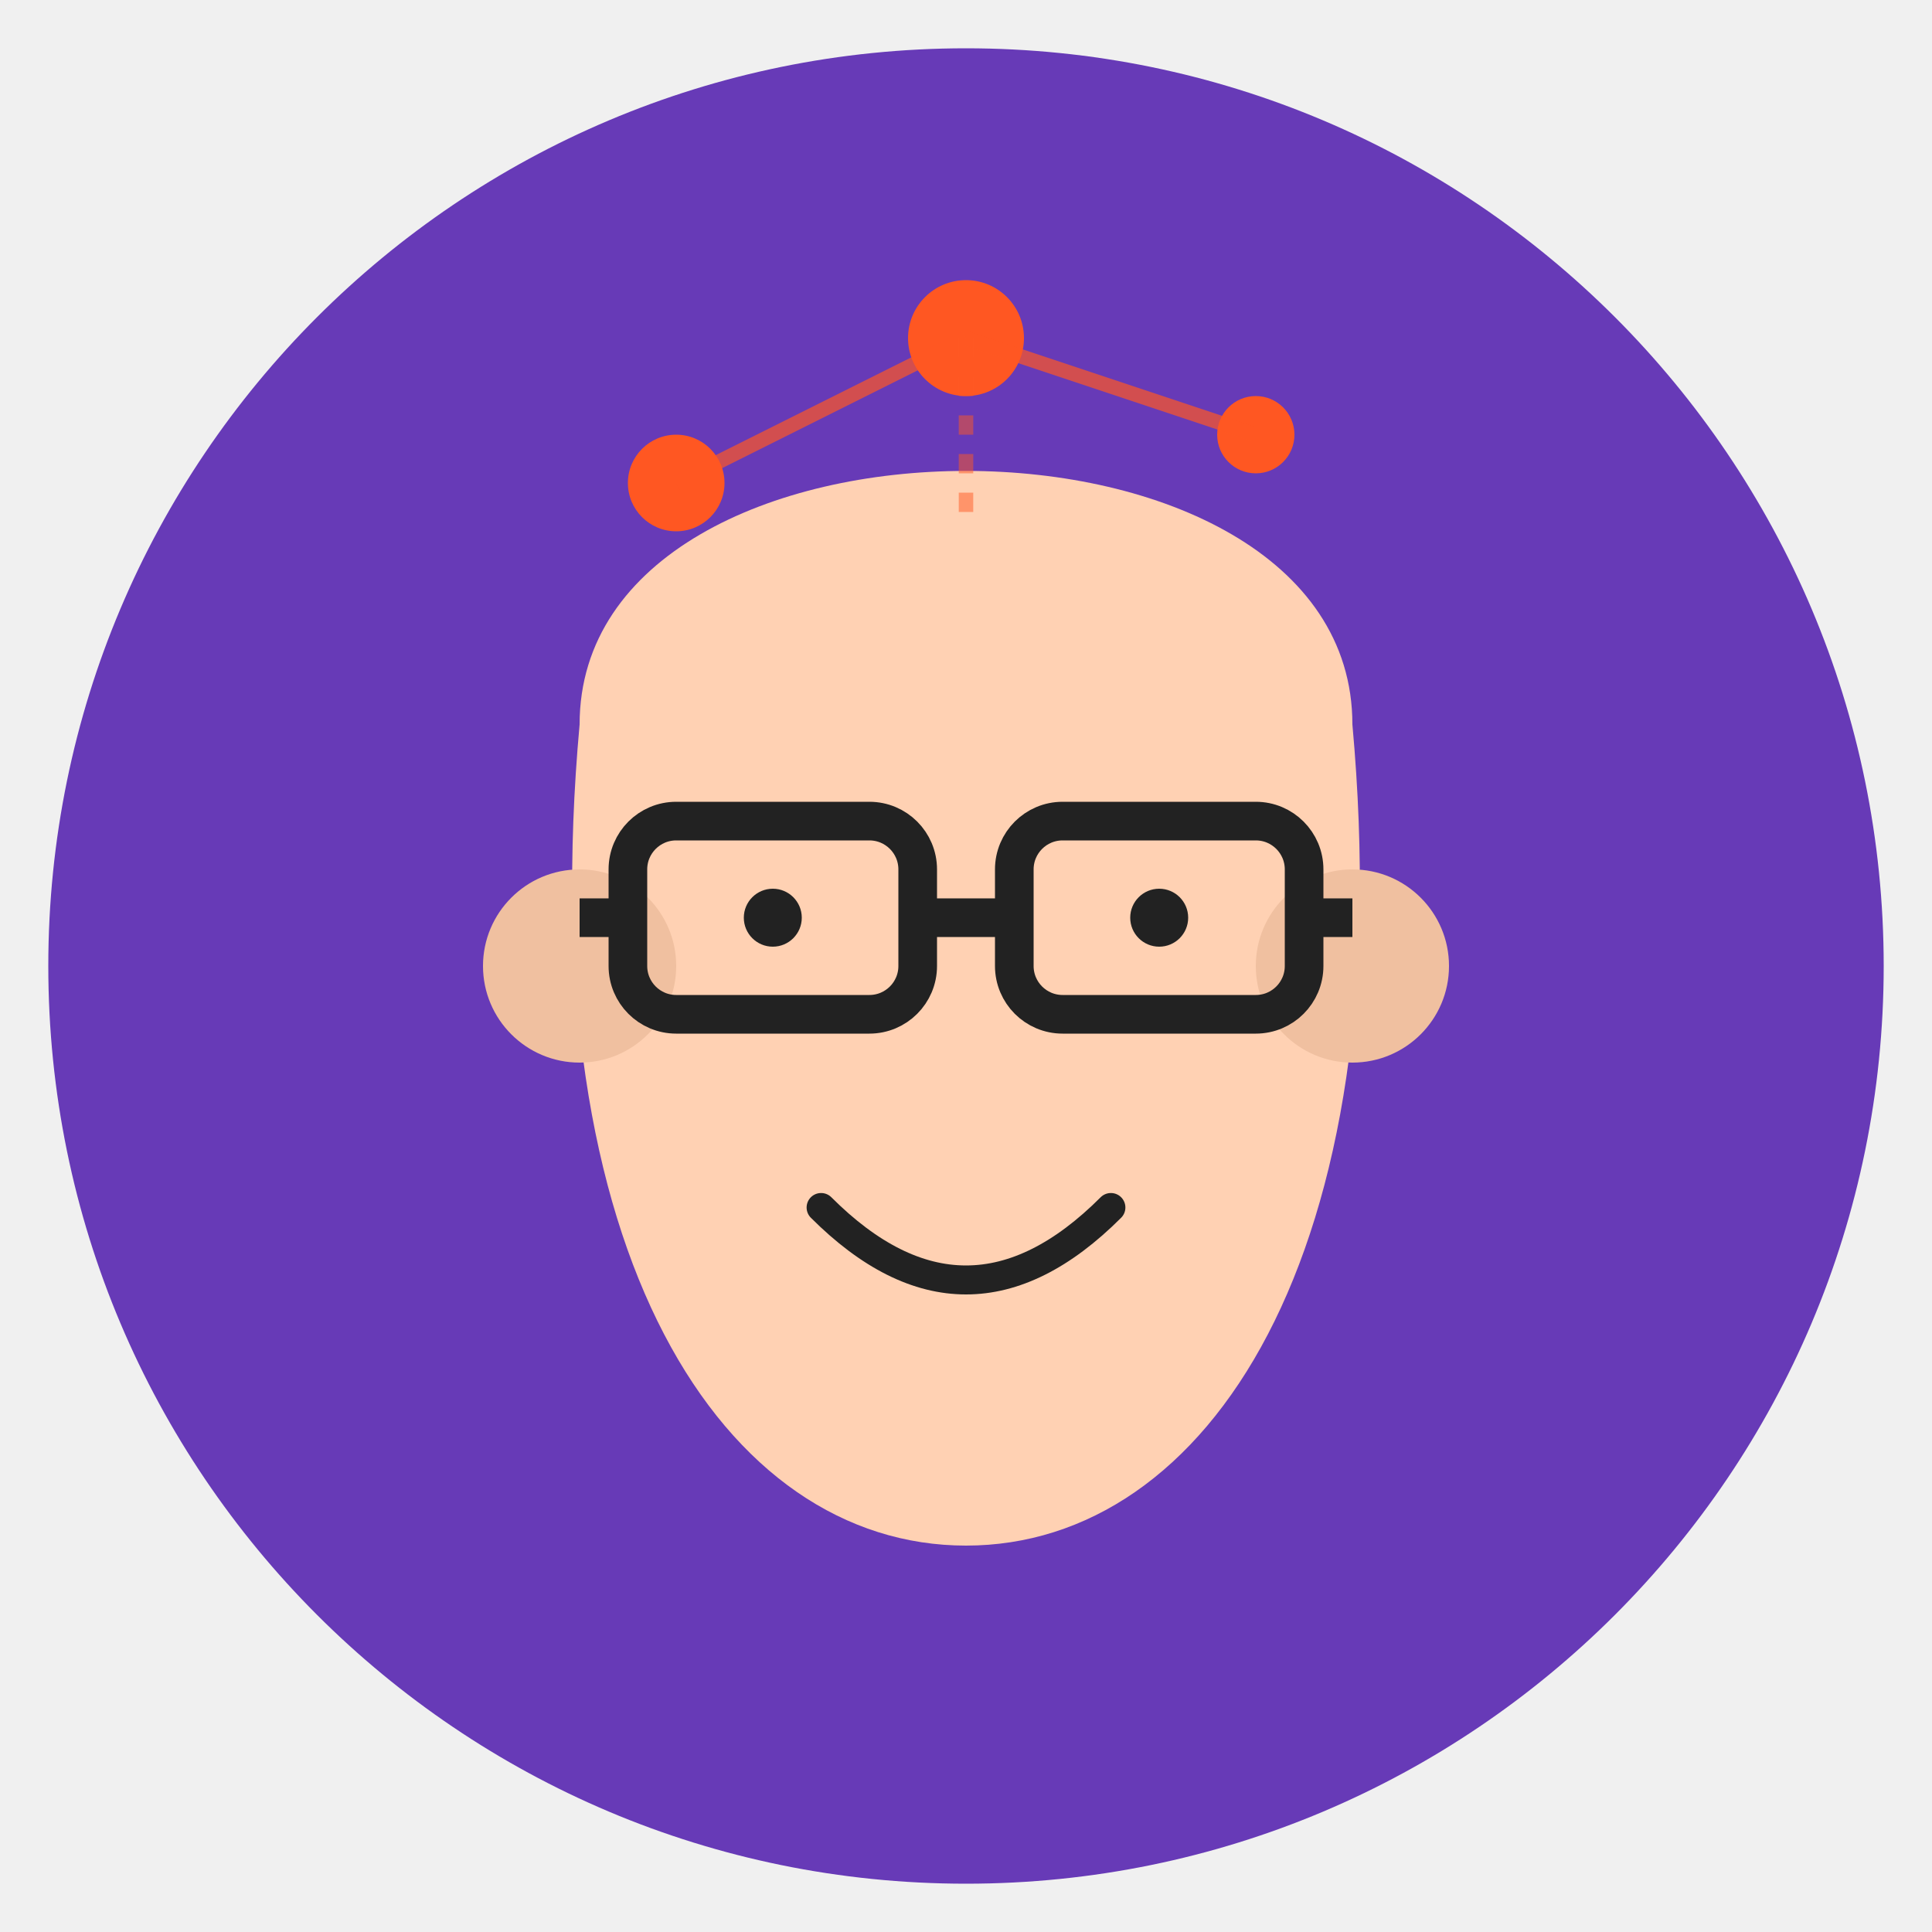
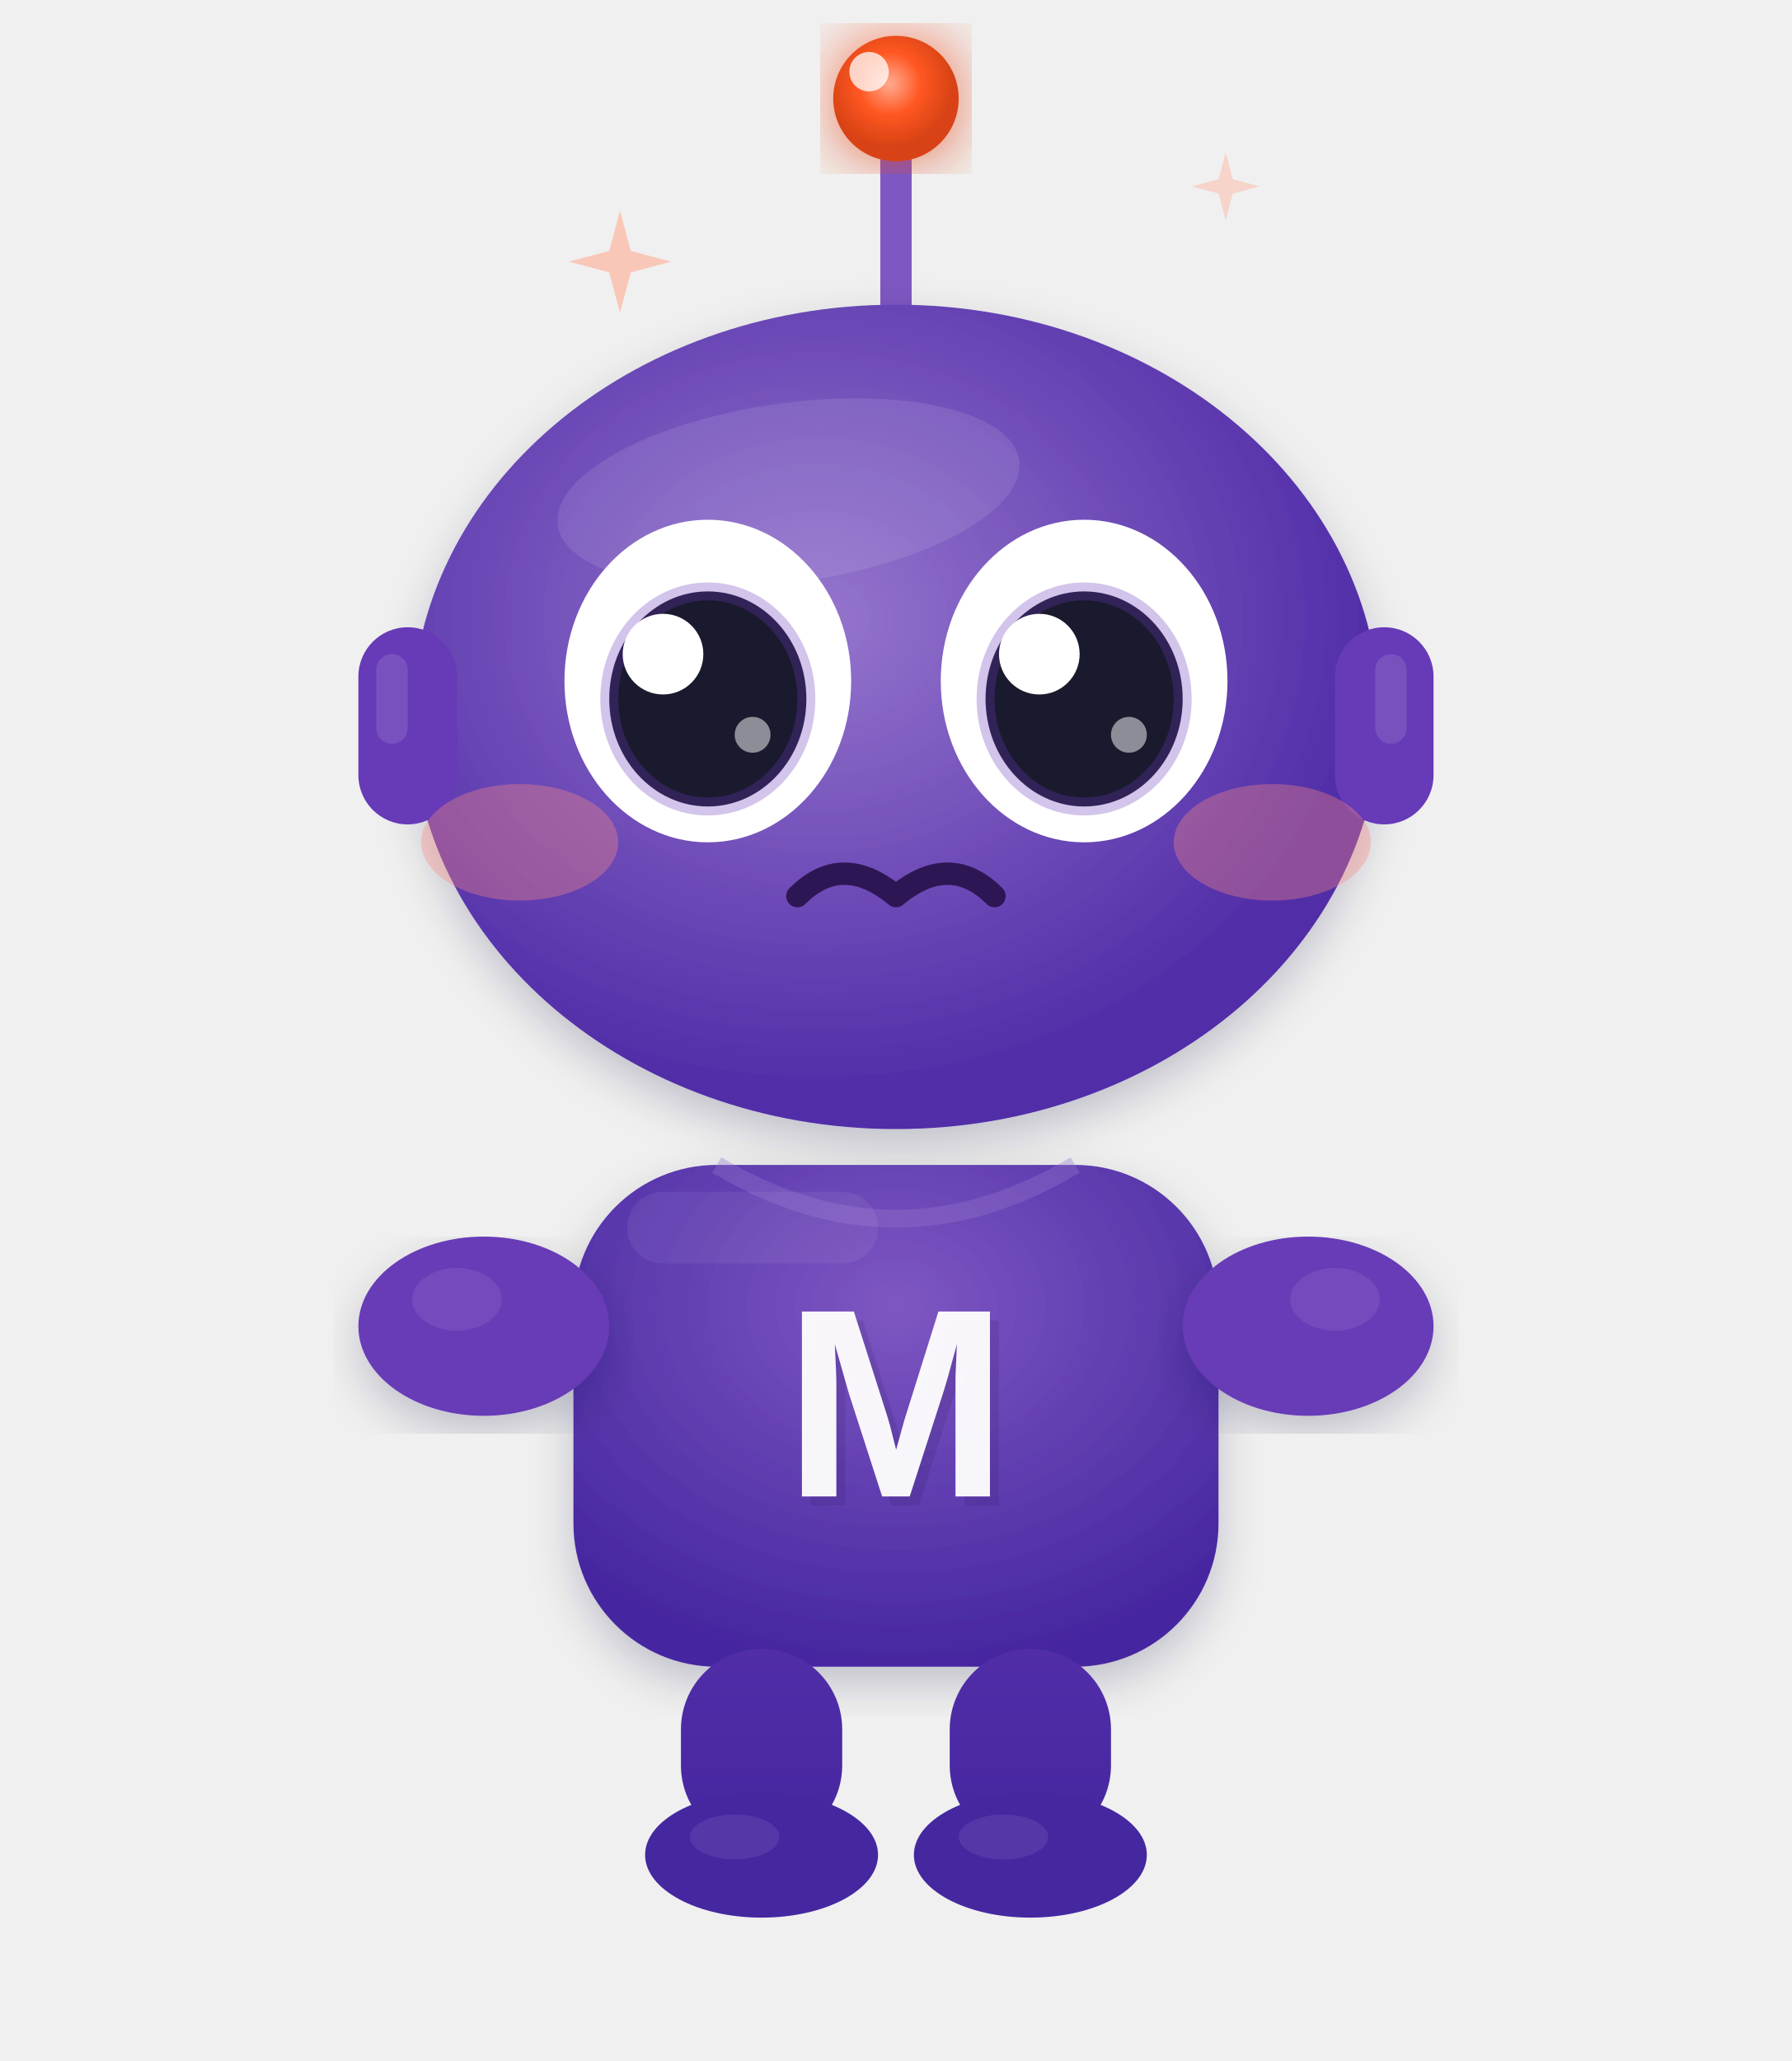
- <svg xmlns="http://www.w3.org/2000/svg" viewBox="0 0 400 400" width="100%" height="100%">
-   <circle cx="200" cy="200" r="190" fill="#673ab7" />
-   <path d="M120,150 C120,80 280,80 280,150 C290,260 250,320 200,320 C150,320 110,260 120,150 Z" fill="#ffd1b3" />
-   <circle cx="120" cy="200" r="20" fill="#f0c0a0" />
-   <circle cx="280" cy="200" r="20" fill="#f0c0a0" />
-   <rect x="130" y="170" width="60" height="40" rx="10" fill="none" stroke="#222" stroke-width="8" />
-   <rect x="210" y="170" width="60" height="40" rx="10" fill="none" stroke="#222" stroke-width="8" />
-   <line x1="190" y1="190" x2="210" y2="190" stroke="#222" stroke-width="8" />
-   <line x1="120" y1="190" x2="130" y2="190" stroke="#222" stroke-width="8" />
-   <line x1="270" y1="190" x2="280" y2="190" stroke="#222" stroke-width="8" />
-   <circle cx="160" cy="190" r="6" fill="#222" />
-   <circle cx="240" cy="190" r="6" fill="#222" />
-   <path d="M170,250 Q200,280 230,250" fill="none" stroke="#222" stroke-width="6" stroke-linecap="round" />
-   <circle cx="200" cy="70" r="12" fill="#ff5722" />
-   <circle cx="140" cy="100" r="10" fill="#ff5722" />
-   <circle cx="260" cy="90" r="8" fill="#ff5722" />
-   <line x1="200" y1="70" x2="140" y2="100" stroke="#ff5722" stroke-width="3" opacity="0.7" />
-   <line x1="200" y1="70" x2="260" y2="90" stroke="#ff5722" stroke-width="3" opacity="0.7" />
-   <line x1="200" y1="70" x2="200" y2="110" stroke="#ff5722" stroke-width="3" stroke-dasharray="4,4" opacity="0.5" />
+ <svg xmlns="http://www.w3.org/2000/svg" viewBox="0 0 200 230" width="200" height="230">
+   <defs>
+     <radialGradient id="hg" cx="42%" cy="38%" r="58%">
+       <stop offset="0%" stop-color="#9575cd" />
+       <stop offset="100%" stop-color="#512da8" />
+     </radialGradient>
+     <radialGradient id="bg" cx="50%" cy="28%" r="72%">
+       <stop offset="0%" stop-color="#7e57c2" />
+       <stop offset="100%" stop-color="#4527a0" />
+     </radialGradient>
+     <radialGradient id="ag" cx="45%" cy="38%" r="50%">
+       <stop offset="0%" stop-color="#ffab91" />
+       <stop offset="50%" stop-color="#ff5722" />
+       <stop offset="100%" stop-color="#d84315" />
+     </radialGradient>
+     <linearGradient id="lg" x1="0" y1="0" x2="0" y2="1">
+       <stop offset="0%" stop-color="#512da8" />
+       <stop offset="100%" stop-color="#4527a0" />
+     </linearGradient>
+     <filter id="sh">
+       <feDropShadow dx="0" dy="2" stdDeviation="2.5" flood-color="#1a0a3e" flood-opacity="0.2" />
+     </filter>
+     <filter id="gl">
+       <feGaussianBlur stdDeviation="4" result="b" />
+       <feMerge>
+         <feMergeNode in="b" />
+         <feMergeNode in="SourceGraphic" />
+       </feMerge>
+     </filter>
+   </defs>
+   <line x1="100" y1="40" x2="100" y2="14" stroke="#7e57c2" stroke-width="3.5" stroke-linecap="round" />
+   <circle cx="100" cy="11" r="7" fill="url(#ag)" filter="url(#gl)" />
+   <circle cx="97" cy="8" r="2.2" fill="white" opacity="0.75" />
+   <ellipse cx="100" cy="80" rx="54" ry="46" fill="url(#hg)" filter="url(#sh)" />
+   <ellipse cx="88" cy="55" rx="26" ry="10" fill="white" opacity="0.1" transform="rotate(-8,88,55)" />
+   <rect x="40" y="70" width="11" height="22" rx="5.5" fill="#673ab7" />
+   <rect x="149" y="70" width="11" height="22" rx="5.5" fill="#673ab7" />
+   <rect x="42" y="73" width="3.5" height="10" rx="1.75" fill="white" opacity="0.12" />
+   <rect x="153.5" y="73" width="3.5" height="10" rx="1.75" fill="white" opacity="0.12" />
+   <ellipse cx="79" cy="76" rx="16" ry="18" fill="white" />
+   <ellipse cx="79" cy="78" rx="11" ry="12" fill="#1a1a2e" />
+   <ellipse cx="79" cy="78" rx="11" ry="12" fill="none" stroke="#673ab7" stroke-width="2" opacity="0.3" />
+   <circle cx="74" cy="73" r="4.5" fill="white" />
+   <circle cx="84" cy="82" r="2" fill="white" opacity="0.5" />
+   <ellipse cx="121" cy="76" rx="16" ry="18" fill="white" />
+   <ellipse cx="121" cy="78" rx="11" ry="12" fill="#1a1a2e" />
+   <ellipse cx="121" cy="78" rx="11" ry="12" fill="none" stroke="#673ab7" stroke-width="2" opacity="0.3" />
+   <circle cx="116" cy="73" r="4.5" fill="white" />
+   <circle cx="126" cy="82" r="2" fill="white" opacity="0.5" />
+   <ellipse cx="58" cy="94" rx="11" ry="6.5" fill="#ff8a80" opacity="0.35" />
+   <ellipse cx="142" cy="94" rx="11" ry="6.5" fill="#ff8a80" opacity="0.35" />
+   <path d="M89,100 Q94,95 100,100 Q106,95 111,100" fill="none" stroke="#2d1654" stroke-width="2.5" stroke-linecap="round" stroke-linejoin="round" />
+   <rect x="64" y="130" width="72" height="56" rx="16" fill="url(#bg)" filter="url(#sh)" />
+   <path d="M80,130 Q100,142 120,130" fill="none" stroke="#9575cd" stroke-width="2" opacity="0.35" />
+   <rect x="70" y="133" width="28" height="8" rx="4" fill="white" opacity="0.06" />
+   <text x="101" y="168" text-anchor="middle" font-family="'Arial Black','Helvetica Neue',Arial,sans-serif" font-weight="900" font-size="30" fill="#1a0a3e" opacity="0.12">M</text>
+   <text x="100" y="167" text-anchor="middle" font-family="'Arial Black','Helvetica Neue',Arial,sans-serif" font-weight="900" font-size="30" fill="white" opacity="0.95">M</text>
+   <ellipse cx="54" cy="148" rx="14" ry="10" fill="#673ab7" filter="url(#sh)" />
+   <ellipse cx="51" cy="145" rx="5" ry="3.5" fill="white" opacity="0.08" />
+   <ellipse cx="146" cy="148" rx="14" ry="10" fill="#673ab7" filter="url(#sh)" />
+   <ellipse cx="149" cy="145" rx="5" ry="3.5" fill="white" opacity="0.08" />
+   <rect x="76" y="184" width="18" height="22" rx="9" fill="url(#lg)" />
+   <ellipse cx="85" cy="207" rx="13" ry="7" fill="#4527a0" />
+   <ellipse cx="82" cy="205" rx="5" ry="2.5" fill="white" opacity="0.08" />
+   <rect x="106" y="184" width="18" height="22" rx="9" fill="url(#lg)" />
+   <ellipse cx="115" cy="207" rx="13" ry="7" fill="#4527a0" />
+   <ellipse cx="112" cy="205" rx="5" ry="2.5" fill="white" opacity="0.08" />
+   <path d="M68,28 l1.2,-4.5 l1.2,4.5 l4.5,1.2 l-4.5,1.2 l-1.2,4.5 l-1.2,-4.5 l-4.5,-1.2z" fill="#ffab91" opacity="0.6" />
+   <path d="M136,20 l0.8,-3 l0.8,3 l3,0.8 l-3,0.8 l-0.8,3 l-0.8,-3 l-3,-0.8z" fill="#ffab91" opacity="0.4" />
</svg>
